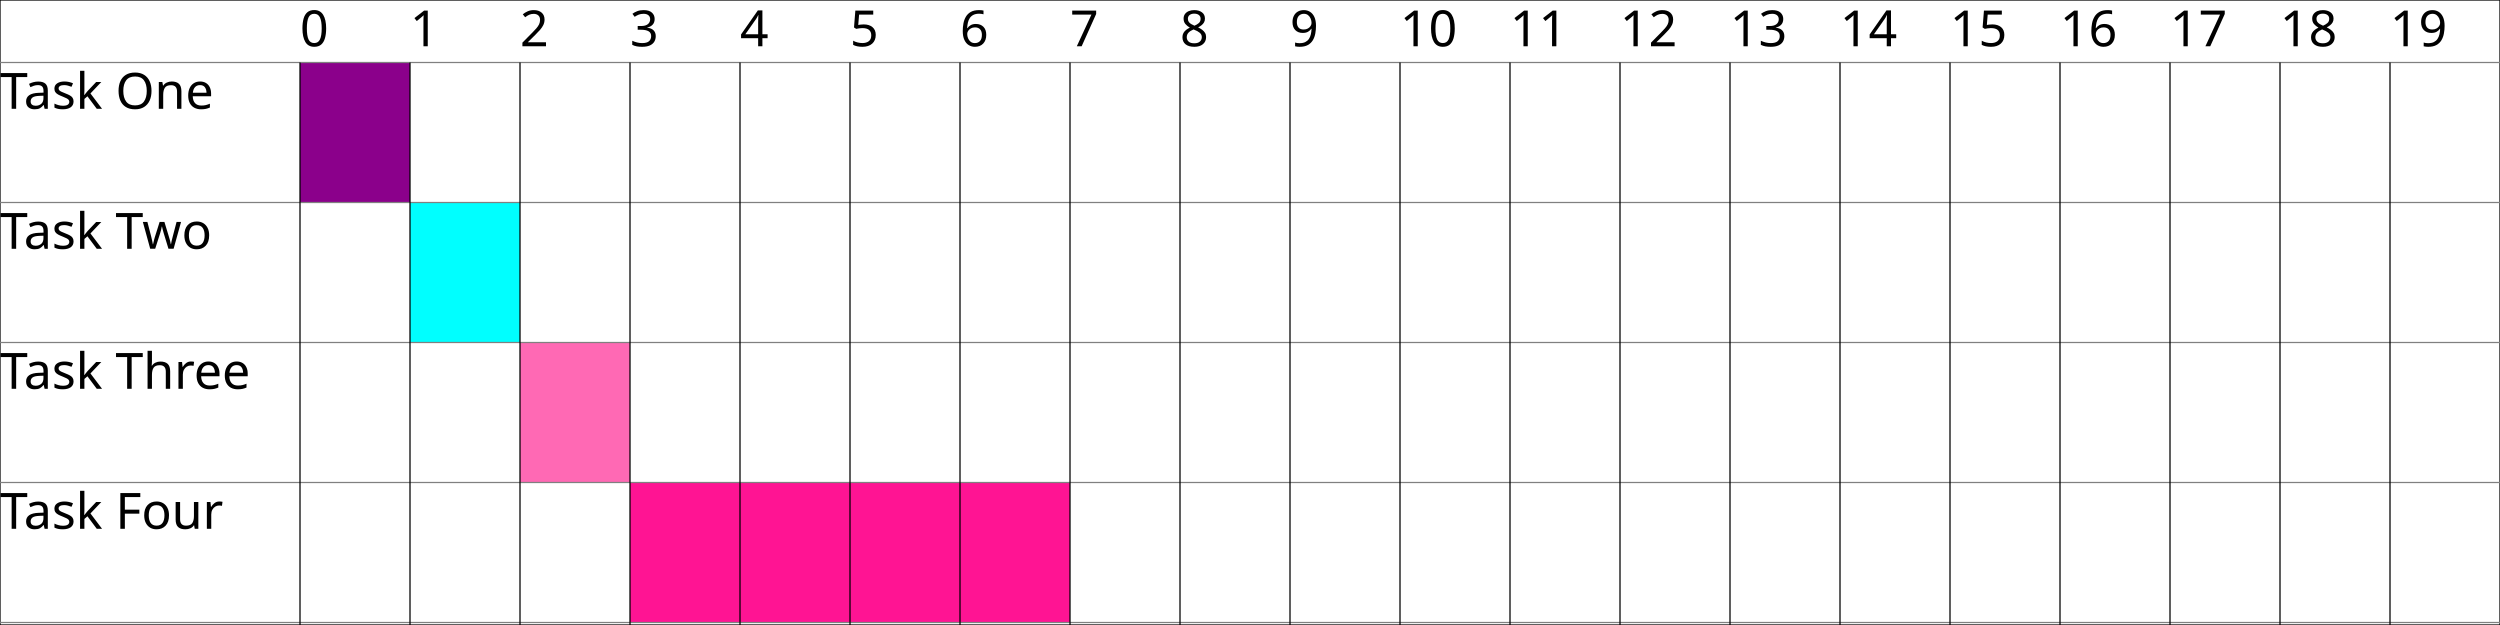
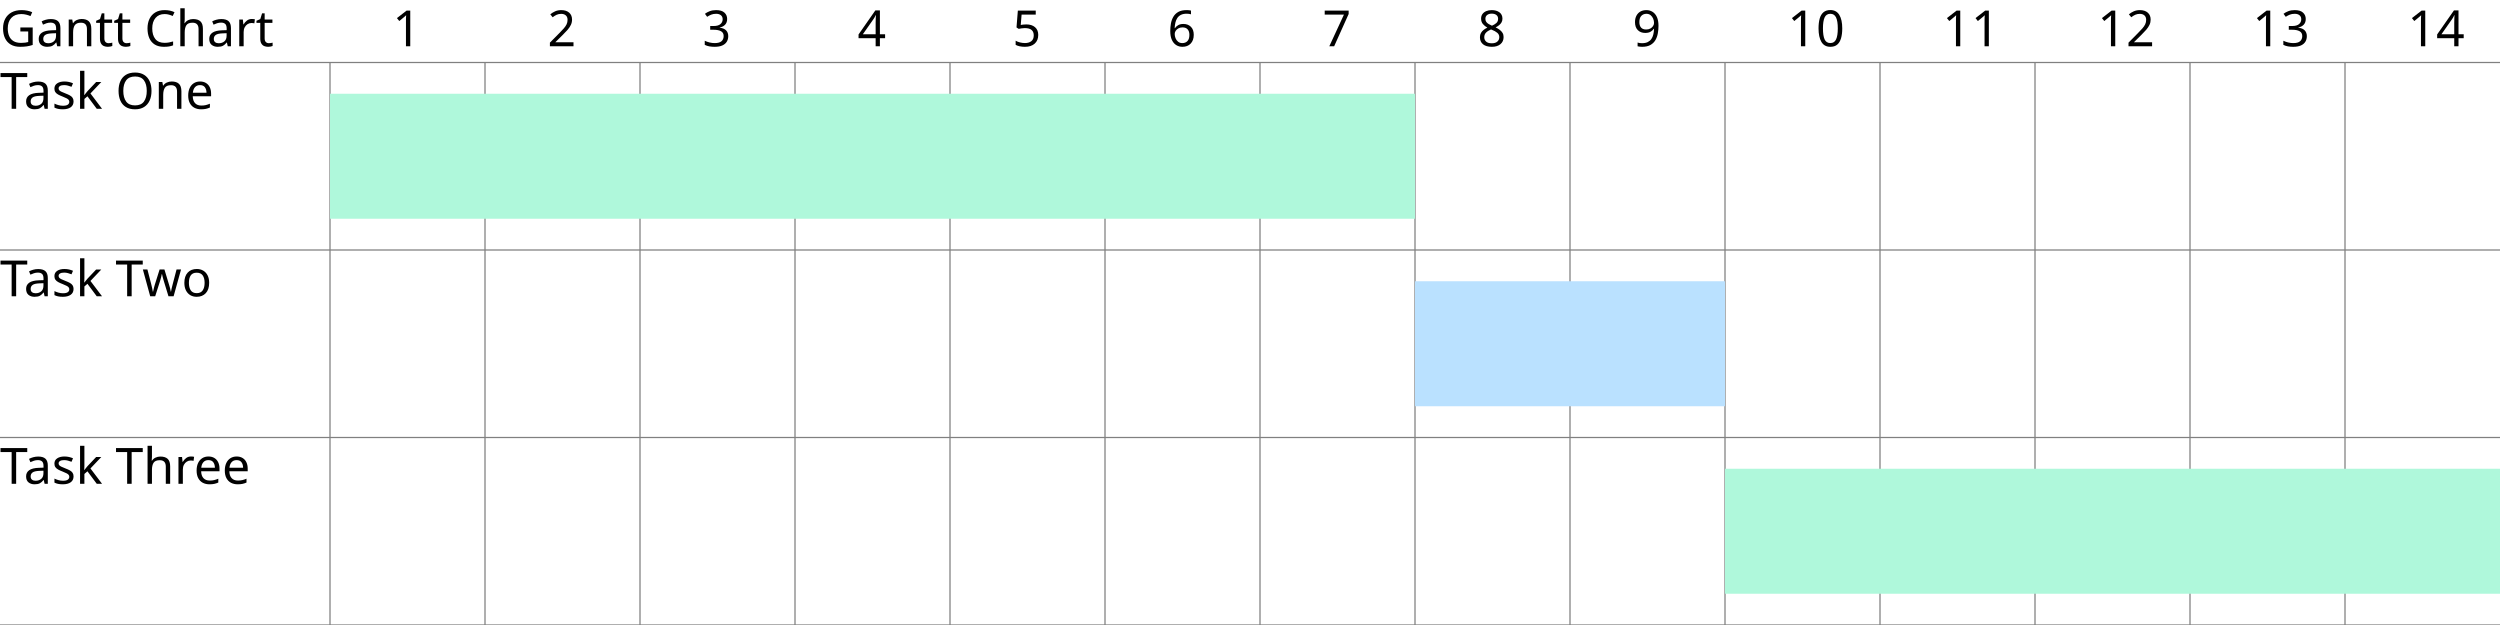
<svg xmlns="http://www.w3.org/2000/svg" width="2000" height="500">
-   <rect x="0" y="0" rx="0" ry="0" width="2000" height="500" fill="none" stroke="black" />
-   <rect x="240" y="50" rx="0" ry="0" width="88" height="112" fill="darkmagenta" stroke="none" />
-   <rect x="328" y="162" rx="0" ry="0" width="88" height="112" fill="cyan" stroke="none" />
-   <rect x="416" y="274" rx="0" ry="0" width="88" height="112" fill="hotpink" stroke="none" />
-   <rect x="504" y="386" rx="0" ry="0" width="88" height="112" fill="deeppink" stroke="none" />
-   <rect x="592" y="386" rx="0" ry="0" width="88" height="112" fill="deeppink" stroke="none" />
-   <rect x="680" y="386" rx="0" ry="0" width="88" height="112" fill="deeppink" stroke="none" />
-   <rect x="768" y="386" rx="0" ry="0" width="88" height="112" fill="deeppink" stroke="none" />
-   <rect x="0" y="50" rx="0" ry="0" width="192" height="40" fill="none" stroke="none" />
-   <rect x="0" y="162" rx="0" ry="0" width="192" height="40" fill="none" stroke="none" />
-   <rect x="0" y="274" rx="0" ry="0" width="240" height="40" fill="none" stroke="none" />
-   <rect x="0" y="386" rx="0" ry="0" width="216" height="40" fill="none" stroke="none" />
-   <rect x="240" y="0" rx="0" ry="0" width="88" height="50" fill="none" stroke="none" />
-   <rect x="328" y="0" rx="0" ry="0" width="88" height="50" fill="none" stroke="none" />
-   <rect x="416" y="0" rx="0" ry="0" width="88" height="50" fill="none" stroke="none" />
-   <rect x="504" y="0" rx="0" ry="0" width="88" height="50" fill="none" stroke="none" />
-   <rect x="592" y="0" rx="0" ry="0" width="88" height="50" fill="none" stroke="none" />
-   <rect x="680" y="0" rx="0" ry="0" width="88" height="50" fill="none" stroke="none" />
-   <rect x="768" y="0" rx="0" ry="0" width="88" height="50" fill="none" stroke="none" />
-   <rect x="856" y="0" rx="0" ry="0" width="88" height="50" fill="none" stroke="none" />
-   <rect x="944" y="0" rx="0" ry="0" width="88" height="50" fill="none" stroke="none" />
-   <rect x="1032" y="0" rx="0" ry="0" width="88" height="50" fill="none" stroke="none" />
-   <rect x="1120" y="0" rx="0" ry="0" width="88" height="50" fill="none" stroke="none" />
-   <rect x="1208" y="0" rx="0" ry="0" width="88" height="50" fill="none" stroke="none" />
-   <rect x="1296" y="0" rx="0" ry="0" width="88" height="50" fill="none" stroke="none" />
-   <rect x="1384" y="0" rx="0" ry="0" width="88" height="50" fill="none" stroke="none" />
-   <rect x="1472" y="0" rx="0" ry="0" width="88" height="50" fill="none" stroke="none" />
-   <rect x="1560" y="0" rx="0" ry="0" width="88" height="50" fill="none" stroke="none" />
-   <rect x="1648" y="0" rx="0" ry="0" width="88" height="50" fill="none" stroke="none" />
-   <rect x="1736" y="0" rx="0" ry="0" width="88" height="50" fill="none" stroke="none" />
-   <rect x="1824" y="0" rx="0" ry="0" width="88" height="50" fill="none" stroke="none" />
-   <rect x="1912" y="0" rx="0" ry="0" width="88" height="50" fill="none" stroke="none" />
-   <text x="0" y="56" font-family="JetBrains Mono" font-size="40" fill="black" dominant-baseline="hanging" text-anchor="start">Task One</text>
-   <text x="0" y="168" font-family="JetBrains Mono" font-size="40" fill="black" dominant-baseline="hanging" text-anchor="start">Task Two</text>
-   <text x="0" y="280" font-family="JetBrains Mono" font-size="40" fill="black" dominant-baseline="hanging" text-anchor="start">Task Three</text>
-   <text x="0" y="392" font-family="JetBrains Mono" font-size="40" fill="black" dominant-baseline="hanging" text-anchor="start">Task Four</text>
-   <text x="240" y="6" font-family="JetBrains Mono" font-size="40" fill="black" dominant-baseline="hanging" text-anchor="start">0</text>
-   <text x="328" y="6" font-family="JetBrains Mono" font-size="40" fill="black" dominant-baseline="hanging" text-anchor="start">1</text>
-   <text x="416" y="6" font-family="JetBrains Mono" font-size="40" fill="black" dominant-baseline="hanging" text-anchor="start">2</text>
-   <text x="504" y="6" font-family="JetBrains Mono" font-size="40" fill="black" dominant-baseline="hanging" text-anchor="start">3</text>
-   <text x="592" y="6" font-family="JetBrains Mono" font-size="40" fill="black" dominant-baseline="hanging" text-anchor="start">4</text>
-   <text x="680" y="6" font-family="JetBrains Mono" font-size="40" fill="black" dominant-baseline="hanging" text-anchor="start">5</text>
-   <text x="768" y="6" font-family="JetBrains Mono" font-size="40" fill="black" dominant-baseline="hanging" text-anchor="start">6</text>
-   <text x="856" y="6" font-family="JetBrains Mono" font-size="40" fill="black" dominant-baseline="hanging" text-anchor="start">7</text>
-   <text x="944" y="6" font-family="JetBrains Mono" font-size="40" fill="black" dominant-baseline="hanging" text-anchor="start">8</text>
-   <text x="1032" y="6" font-family="JetBrains Mono" font-size="40" fill="black" dominant-baseline="hanging" text-anchor="start">9</text>
-   <text x="1120" y="6" font-family="JetBrains Mono" font-size="40" fill="black" dominant-baseline="hanging" text-anchor="start">10</text>
-   <text x="1208" y="6" font-family="JetBrains Mono" font-size="40" fill="black" dominant-baseline="hanging" text-anchor="start">11</text>
-   <text x="1296" y="6" font-family="JetBrains Mono" font-size="40" fill="black" dominant-baseline="hanging" text-anchor="start">12</text>
-   <text x="1384" y="6" font-family="JetBrains Mono" font-size="40" fill="black" dominant-baseline="hanging" text-anchor="start">13</text>
-   <text x="1472" y="6" font-family="JetBrains Mono" font-size="40" fill="black" dominant-baseline="hanging" text-anchor="start">14</text>
-   <text x="1560" y="6" font-family="JetBrains Mono" font-size="40" fill="black" dominant-baseline="hanging" text-anchor="start">15</text>
-   <text x="1648" y="6" font-family="JetBrains Mono" font-size="40" fill="black" dominant-baseline="hanging" text-anchor="start">16</text>
-   <text x="1736" y="6" font-family="JetBrains Mono" font-size="40" fill="black" dominant-baseline="hanging" text-anchor="start">17</text>
-   <text x="1824" y="6" font-family="JetBrains Mono" font-size="40" fill="black" dominant-baseline="hanging" text-anchor="start">18</text>
-   <text x="1912" y="6" font-family="JetBrains Mono" font-size="40" fill="black" dominant-baseline="hanging" text-anchor="start">19</text>
-   <line x1="0" y1="50" x2="2000" y2="50" stroke="gray" />
-   <line x1="0" y1="162" x2="2000" y2="162" stroke="gray" />
-   <line x1="0" y1="274" x2="2000" y2="274" stroke="gray" />
-   <line x1="0" y1="386" x2="2000" y2="386" stroke="gray" />
-   <line x1="0" y1="498" x2="2000" y2="498" stroke="gray" />
-   <line x1="240" y1="50" x2="240" y2="550" stroke="black" />
-   <line x1="328" y1="50" x2="328" y2="550" stroke="black" />
-   <line x1="416" y1="50" x2="416" y2="550" stroke="black" />
-   <line x1="504" y1="50" x2="504" y2="550" stroke="black" />
-   <line x1="592" y1="50" x2="592" y2="550" stroke="black" />
-   <line x1="680" y1="50" x2="680" y2="550" stroke="black" />
-   <line x1="768" y1="50" x2="768" y2="550" stroke="black" />
-   <line x1="856" y1="50" x2="856" y2="550" stroke="black" />
-   <line x1="944" y1="50" x2="944" y2="550" stroke="black" />
-   <line x1="1032" y1="50" x2="1032" y2="550" stroke="black" />
-   <line x1="1120" y1="50" x2="1120" y2="550" stroke="black" />
-   <line x1="1208" y1="50" x2="1208" y2="550" stroke="black" />
-   <line x1="1296" y1="50" x2="1296" y2="550" stroke="black" />
-   <line x1="1384" y1="50" x2="1384" y2="550" stroke="black" />
-   <line x1="1472" y1="50" x2="1472" y2="550" stroke="black" />
-   <line x1="1560" y1="50" x2="1560" y2="550" stroke="black" />
-   <line x1="1648" y1="50" x2="1648" y2="550" stroke="black" />
-   <line x1="1736" y1="50" x2="1736" y2="550" stroke="black" />
-   <line x1="1824" y1="50" x2="1824" y2="550" stroke="black" />
-   <line x1="1912" y1="50" x2="1912" y2="550" stroke="black" />
+   <line x1="0" y1="50" x2="2000" y2="50" stroke="gray">
+     <GroupingLayer>0</GroupingLayer>
+   </line>
+   <line x1="0" y1="200" x2="2000" y2="200" stroke="gray">
+     <GroupingLayer>0</GroupingLayer>
+   </line>
+   <line x1="0" y1="350" x2="2000" y2="350" stroke="gray">
+     <GroupingLayer>0</GroupingLayer>
+   </line>
+   <line x1="0" y1="500" x2="2000" y2="500" stroke="gray">
+     <GroupingLayer>0</GroupingLayer>
+   </line>
+   <line x1="264" y1="50" x2="264" y2="550" stroke="gray">
+     <GroupingLayer>0</GroupingLayer>
+   </line>
+   <line x1="388" y1="50" x2="388" y2="550" stroke="gray">
+     <GroupingLayer>0</GroupingLayer>
+   </line>
+   <line x1="512" y1="50" x2="512" y2="550" stroke="gray">
+     <GroupingLayer>0</GroupingLayer>
+   </line>
+   <line x1="636" y1="50" x2="636" y2="550" stroke="gray">
+     <GroupingLayer>0</GroupingLayer>
+   </line>
+   <line x1="760" y1="50" x2="760" y2="550" stroke="gray">
+     <GroupingLayer>0</GroupingLayer>
+   </line>
+   <line x1="884" y1="50" x2="884" y2="550" stroke="gray">
+     <GroupingLayer>0</GroupingLayer>
+   </line>
+   <line x1="1008" y1="50" x2="1008" y2="550" stroke="gray">
+     <GroupingLayer>0</GroupingLayer>
+   </line>
+   <line x1="1132" y1="50" x2="1132" y2="550" stroke="gray">
+     <GroupingLayer>0</GroupingLayer>
+   </line>
+   <line x1="1256" y1="50" x2="1256" y2="550" stroke="gray">
+     <GroupingLayer>0</GroupingLayer>
+   </line>
+   <line x1="1380" y1="50" x2="1380" y2="550" stroke="gray">
+     <GroupingLayer>0</GroupingLayer>
+   </line>
+   <line x1="1504" y1="50" x2="1504" y2="550" stroke="gray">
+     <GroupingLayer>0</GroupingLayer>
+   </line>
+   <line x1="1628" y1="50" x2="1628" y2="550" stroke="gray">
+     <GroupingLayer>0</GroupingLayer>
+   </line>
+   <line x1="1752" y1="50" x2="1752" y2="550" stroke="gray">
+     <GroupingLayer>0</GroupingLayer>
+   </line>
+   <line x1="1876" y1="50" x2="1876" y2="550" stroke="gray">
+     <GroupingLayer>0</GroupingLayer>
+   </line>
+   <rect x="0" y="50" rx="0" ry="0" width="192" height="40" fill="none" stroke="none">
+     <GroupingLayer>0</GroupingLayer>
+   </rect>
+   <rect x="0" y="200" rx="0" ry="0" width="192" height="40" fill="none" stroke="none">
+     <GroupingLayer>0</GroupingLayer>
+   </rect>
+   <rect x="0" y="350" rx="0" ry="0" width="240" height="40" fill="none" stroke="none">
+     <GroupingLayer>0</GroupingLayer>
+   </rect>
+   <rect x="314" y="0" rx="0" ry="0" width="124" height="50" fill="none" stroke="none">
+     <GroupingLayer>0</GroupingLayer>
+   </rect>
+   <rect x="438" y="0" rx="0" ry="0" width="124" height="50" fill="none" stroke="none">
+     <GroupingLayer>0</GroupingLayer>
+   </rect>
+   <rect x="562" y="0" rx="0" ry="0" width="124" height="50" fill="none" stroke="none">
+     <GroupingLayer>0</GroupingLayer>
+   </rect>
+   <rect x="686" y="0" rx="0" ry="0" width="124" height="50" fill="none" stroke="none">
+     <GroupingLayer>0</GroupingLayer>
+   </rect>
+   <rect x="810" y="0" rx="0" ry="0" width="124" height="50" fill="none" stroke="none">
+     <GroupingLayer>0</GroupingLayer>
+   </rect>
+   <rect x="934" y="0" rx="0" ry="0" width="124" height="50" fill="none" stroke="none">
+     <GroupingLayer>0</GroupingLayer>
+   </rect>
+   <rect x="1058" y="0" rx="0" ry="0" width="124" height="50" fill="none" stroke="none">
+     <GroupingLayer>0</GroupingLayer>
+   </rect>
+   <rect x="1182" y="0" rx="0" ry="0" width="124" height="50" fill="none" stroke="none">
+     <GroupingLayer>0</GroupingLayer>
+   </rect>
+   <rect x="1306" y="0" rx="0" ry="0" width="124" height="50" fill="none" stroke="none">
+     <GroupingLayer>0</GroupingLayer>
+   </rect>
+   <rect x="1430" y="0" rx="0" ry="0" width="124" height="50" fill="none" stroke="none">
+     <GroupingLayer>0</GroupingLayer>
+   </rect>
+   <rect x="1554" y="0" rx="0" ry="0" width="124" height="50" fill="none" stroke="none">
+     <GroupingLayer>0</GroupingLayer>
+   </rect>
+   <rect x="1678" y="0" rx="0" ry="0" width="124" height="50" fill="none" stroke="none">
+     <GroupingLayer>0</GroupingLayer>
+   </rect>
+   <rect x="1802" y="0" rx="0" ry="0" width="124" height="50" fill="none" stroke="none">
+     <GroupingLayer>0</GroupingLayer>
+   </rect>
+   <rect x="1926" y="0" rx="0" ry="0" width="124" height="50" fill="none" stroke="none">
+     <GroupingLayer>0</GroupingLayer>
+   </rect>
+   <rect x="0" y="0" rx="0" ry="0" width="264" height="48" fill="none" stroke="none">
+     <GroupingLayer>2</GroupingLayer>
+   </rect>
+   <rect x="264" y="75" rx="0" ry="0" width="124" height="100" fill="#AFF8DB" stroke="none">
+     <GroupingLayer>4</GroupingLayer>
+   </rect>
+   <rect x="388" y="75" rx="0" ry="0" width="124" height="100" fill="#AFF8DB" stroke="none">
+     <GroupingLayer>4</GroupingLayer>
+   </rect>
+   <rect x="512" y="75" rx="0" ry="0" width="124" height="100" fill="#AFF8DB" stroke="none">
+     <GroupingLayer>4</GroupingLayer>
+   </rect>
+   <rect x="636" y="75" rx="0" ry="0" width="124" height="100" fill="#AFF8DB" stroke="none">
+     <GroupingLayer>4</GroupingLayer>
+   </rect>
+   <rect x="760" y="75" rx="0" ry="0" width="124" height="100" fill="#AFF8DB" stroke="none">
+     <GroupingLayer>4</GroupingLayer>
+   </rect>
+   <rect x="884" y="75" rx="0" ry="0" width="124" height="100" fill="#AFF8DB" stroke="none">
+     <GroupingLayer>4</GroupingLayer>
+   </rect>
+   <rect x="1008" y="75" rx="0" ry="0" width="124" height="100" fill="#AFF8DB" stroke="none">
+     <GroupingLayer>4</GroupingLayer>
+   </rect>
+   <rect x="1132" y="225" rx="0" ry="0" width="124" height="100" fill="#BAE1FF" stroke="none">
+     <GroupingLayer>4</GroupingLayer>
+   </rect>
+   <rect x="1256" y="225" rx="0" ry="0" width="124" height="100" fill="#BAE1FF" stroke="none">
+     <GroupingLayer>4</GroupingLayer>
+   </rect>
+   <rect x="1380" y="375" rx="0" ry="0" width="124" height="100" fill="#AFF8DB" stroke="none">
+     <GroupingLayer>4</GroupingLayer>
+   </rect>
+   <rect x="1504" y="375" rx="0" ry="0" width="124" height="100" fill="#AFF8DB" stroke="none">
+     <GroupingLayer>4</GroupingLayer>
+   </rect>
+   <rect x="1628" y="375" rx="0" ry="0" width="124" height="100" fill="#AFF8DB" stroke="none">
+     <GroupingLayer>4</GroupingLayer>
+   </rect>
+   <rect x="1752" y="375" rx="0" ry="0" width="124" height="100" fill="#AFF8DB" stroke="none">
+     <GroupingLayer>4</GroupingLayer>
+   </rect>
+   <rect x="1876" y="375" rx="0" ry="0" width="124" height="100" fill="#AFF8DB" stroke="none">
+     <GroupingLayer>4</GroupingLayer>
+   </rect>
+   <text x="0" y="56" font-family="JetBrains Mono" font-size="40" fill="black" dominant-baseline="hanging" text-anchor="start">Task One<GroupingLayer>0</GroupingLayer>
+   </text>
+   <text x="0" y="206" font-family="JetBrains Mono" font-size="40" fill="black" dominant-baseline="hanging" text-anchor="start">Task Two<GroupingLayer>0</GroupingLayer>
+   </text>
+   <text x="0" y="356" font-family="JetBrains Mono" font-size="40" fill="black" dominant-baseline="hanging" text-anchor="start">Task Three<GroupingLayer>0</GroupingLayer>
+   </text>
+   <text x="314" y="6" font-family="JetBrains Mono" font-size="40" fill="black" dominant-baseline="hanging" text-anchor="start">1<GroupingLayer>0</GroupingLayer>
+   </text>
+   <text x="438" y="6" font-family="JetBrains Mono" font-size="40" fill="black" dominant-baseline="hanging" text-anchor="start">2<GroupingLayer>0</GroupingLayer>
+   </text>
+   <text x="562" y="6" font-family="JetBrains Mono" font-size="40" fill="black" dominant-baseline="hanging" text-anchor="start">3<GroupingLayer>0</GroupingLayer>
+   </text>
+   <text x="686" y="6" font-family="JetBrains Mono" font-size="40" fill="black" dominant-baseline="hanging" text-anchor="start">4<GroupingLayer>0</GroupingLayer>
+   </text>
+   <text x="810" y="6" font-family="JetBrains Mono" font-size="40" fill="black" dominant-baseline="hanging" text-anchor="start">5<GroupingLayer>0</GroupingLayer>
+   </text>
+   <text x="934" y="6" font-family="JetBrains Mono" font-size="40" fill="black" dominant-baseline="hanging" text-anchor="start">6<GroupingLayer>0</GroupingLayer>
+   </text>
+   <text x="1058" y="6" font-family="JetBrains Mono" font-size="40" fill="black" dominant-baseline="hanging" text-anchor="start">7<GroupingLayer>0</GroupingLayer>
+   </text>
+   <text x="1182" y="6" font-family="JetBrains Mono" font-size="40" fill="black" dominant-baseline="hanging" text-anchor="start">8<GroupingLayer>0</GroupingLayer>
+   </text>
+   <text x="1306" y="6" font-family="JetBrains Mono" font-size="40" fill="black" dominant-baseline="hanging" text-anchor="start">9<GroupingLayer>0</GroupingLayer>
+   </text>
+   <text x="1430" y="6" font-family="JetBrains Mono" font-size="40" fill="black" dominant-baseline="hanging" text-anchor="start">10<GroupingLayer>0</GroupingLayer>
+   </text>
+   <text x="1554" y="6" font-family="JetBrains Mono" font-size="40" fill="black" dominant-baseline="hanging" text-anchor="start">11<GroupingLayer>0</GroupingLayer>
+   </text>
+   <text x="1678" y="6" font-family="JetBrains Mono" font-size="40" fill="black" dominant-baseline="hanging" text-anchor="start">12<GroupingLayer>0</GroupingLayer>
+   </text>
+   <text x="1802" y="6" font-family="JetBrains Mono" font-size="40" fill="black" dominant-baseline="hanging" text-anchor="start">13<GroupingLayer>0</GroupingLayer>
+   </text>
+   <text x="1926" y="6" font-family="JetBrains Mono" font-size="40" fill="black" dominant-baseline="hanging" text-anchor="start">14<GroupingLayer>0</GroupingLayer>
+   </text>
+   <text x="0" y="6" font-family="JetBrains Mono" font-size="40" fill="black" dominant-baseline="hanging" text-anchor="start">Gantt Chart<GroupingLayer>2</GroupingLayer>
+   </text>
</svg>
